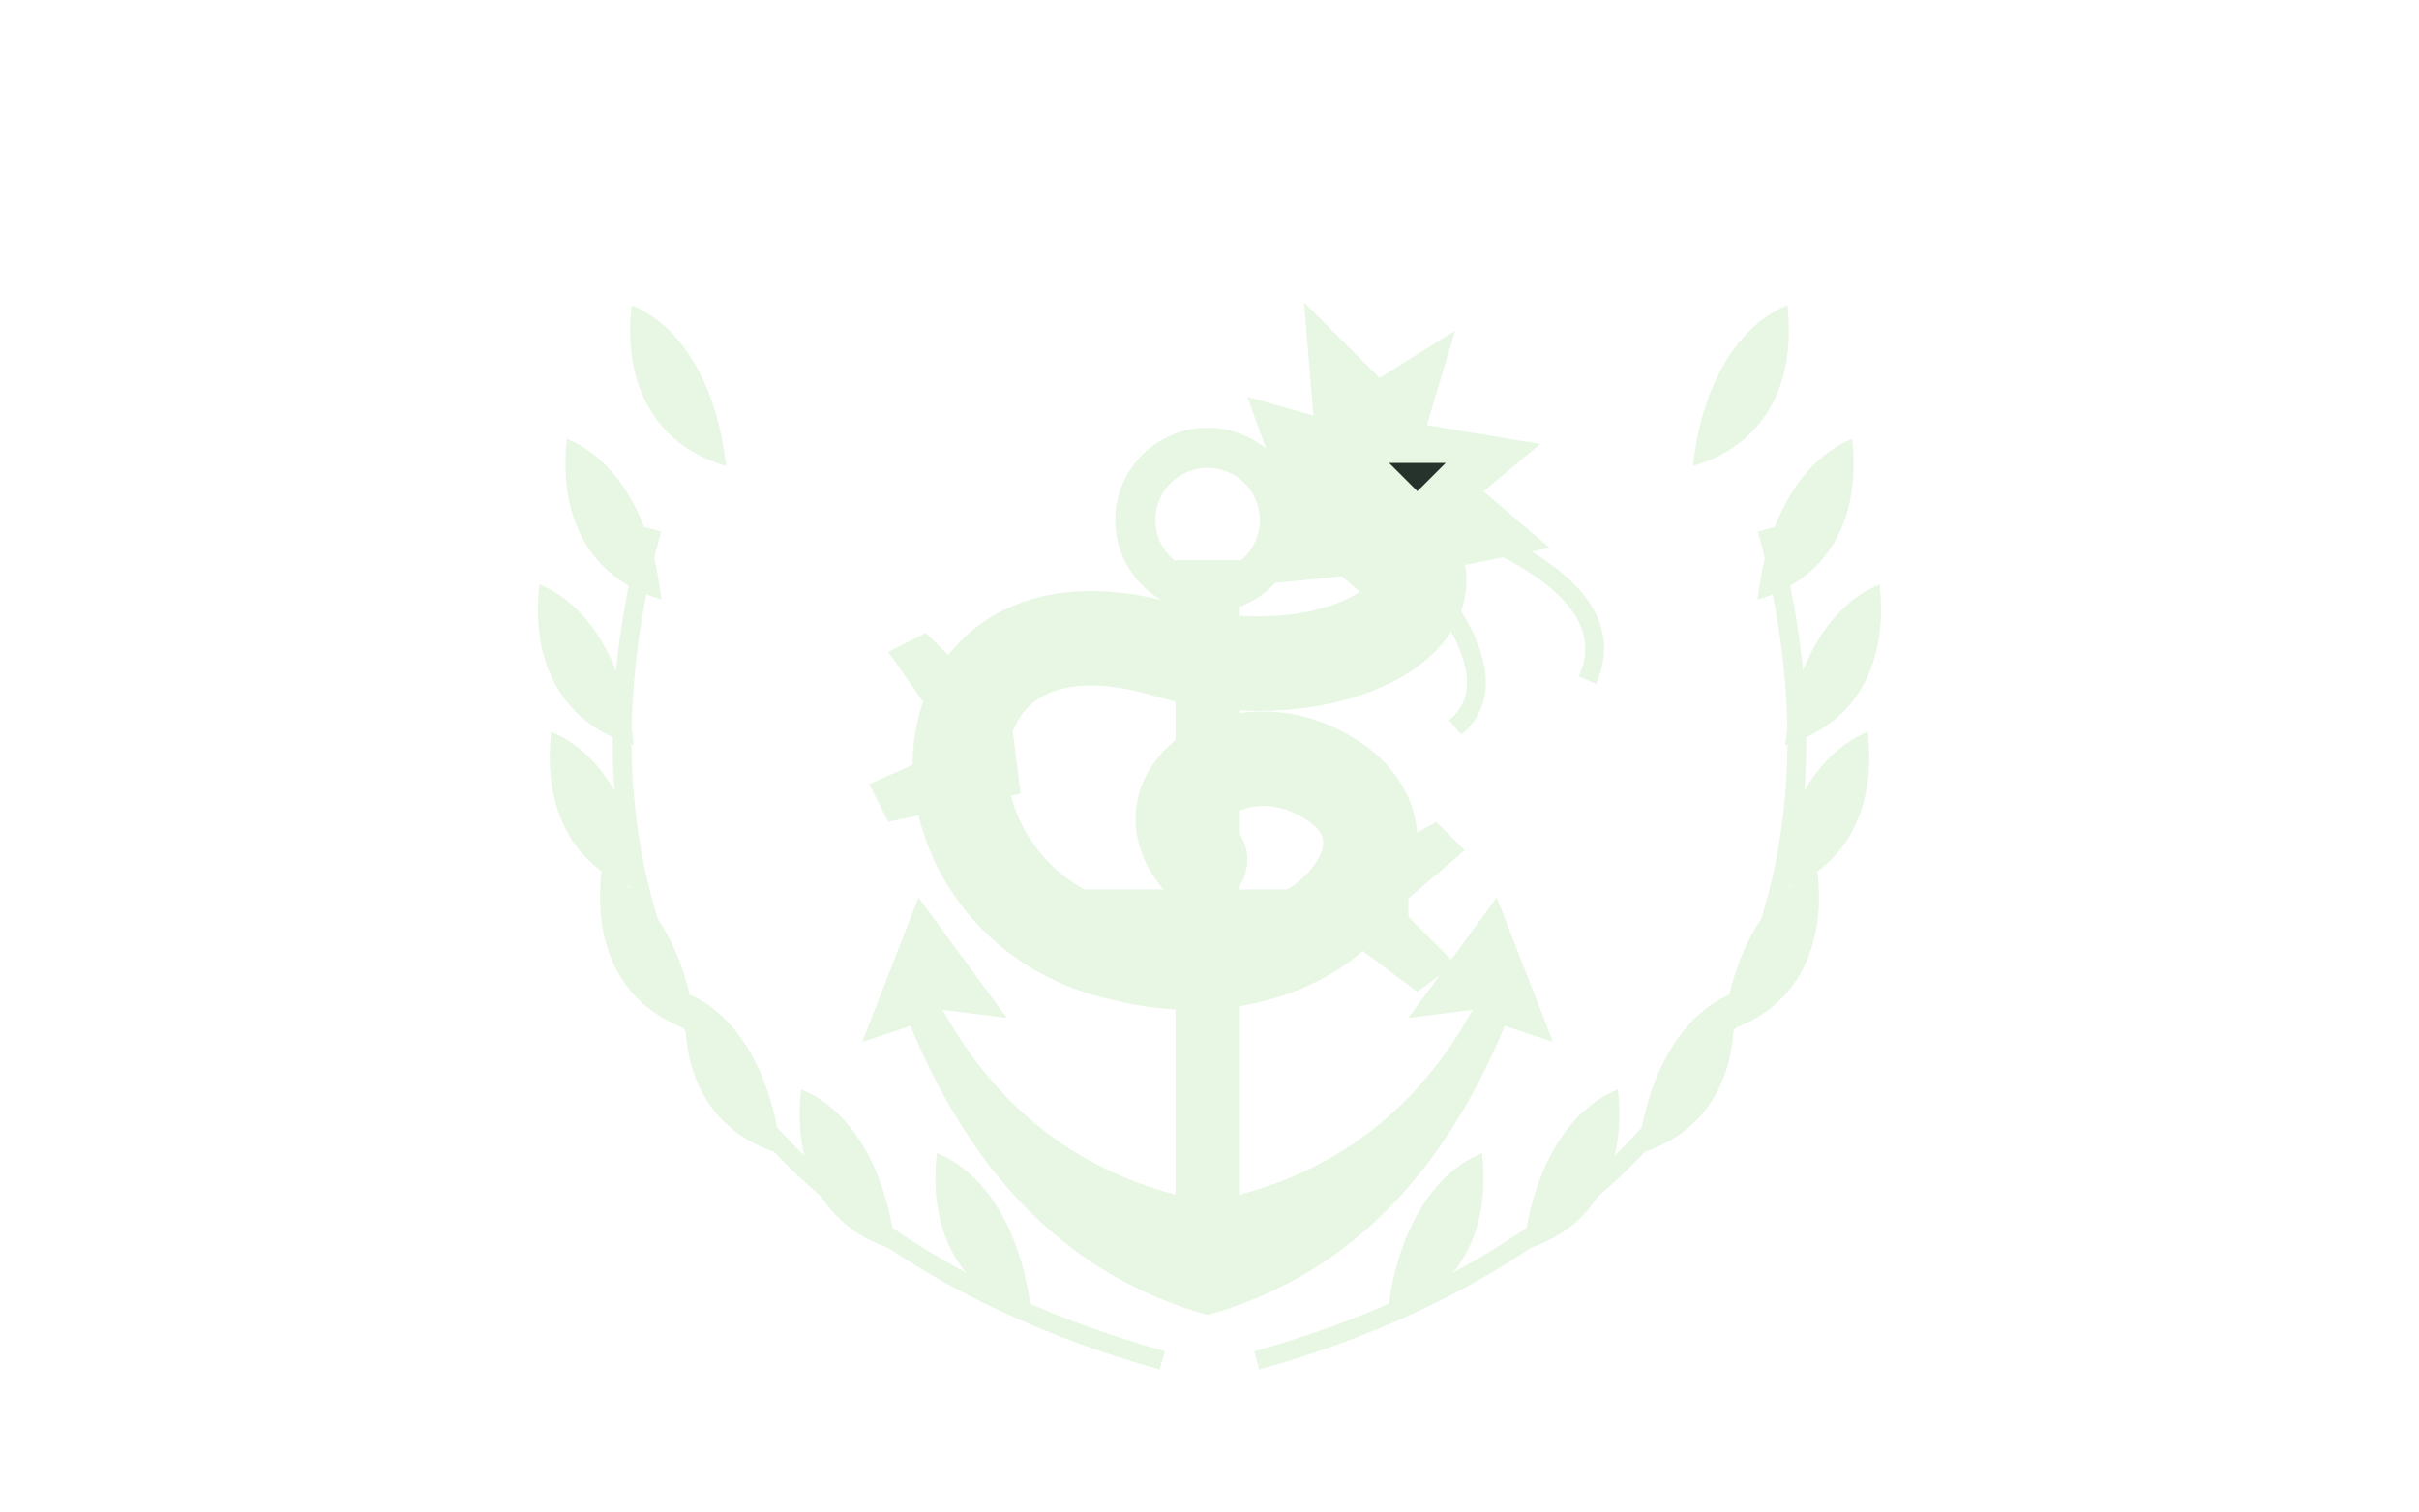
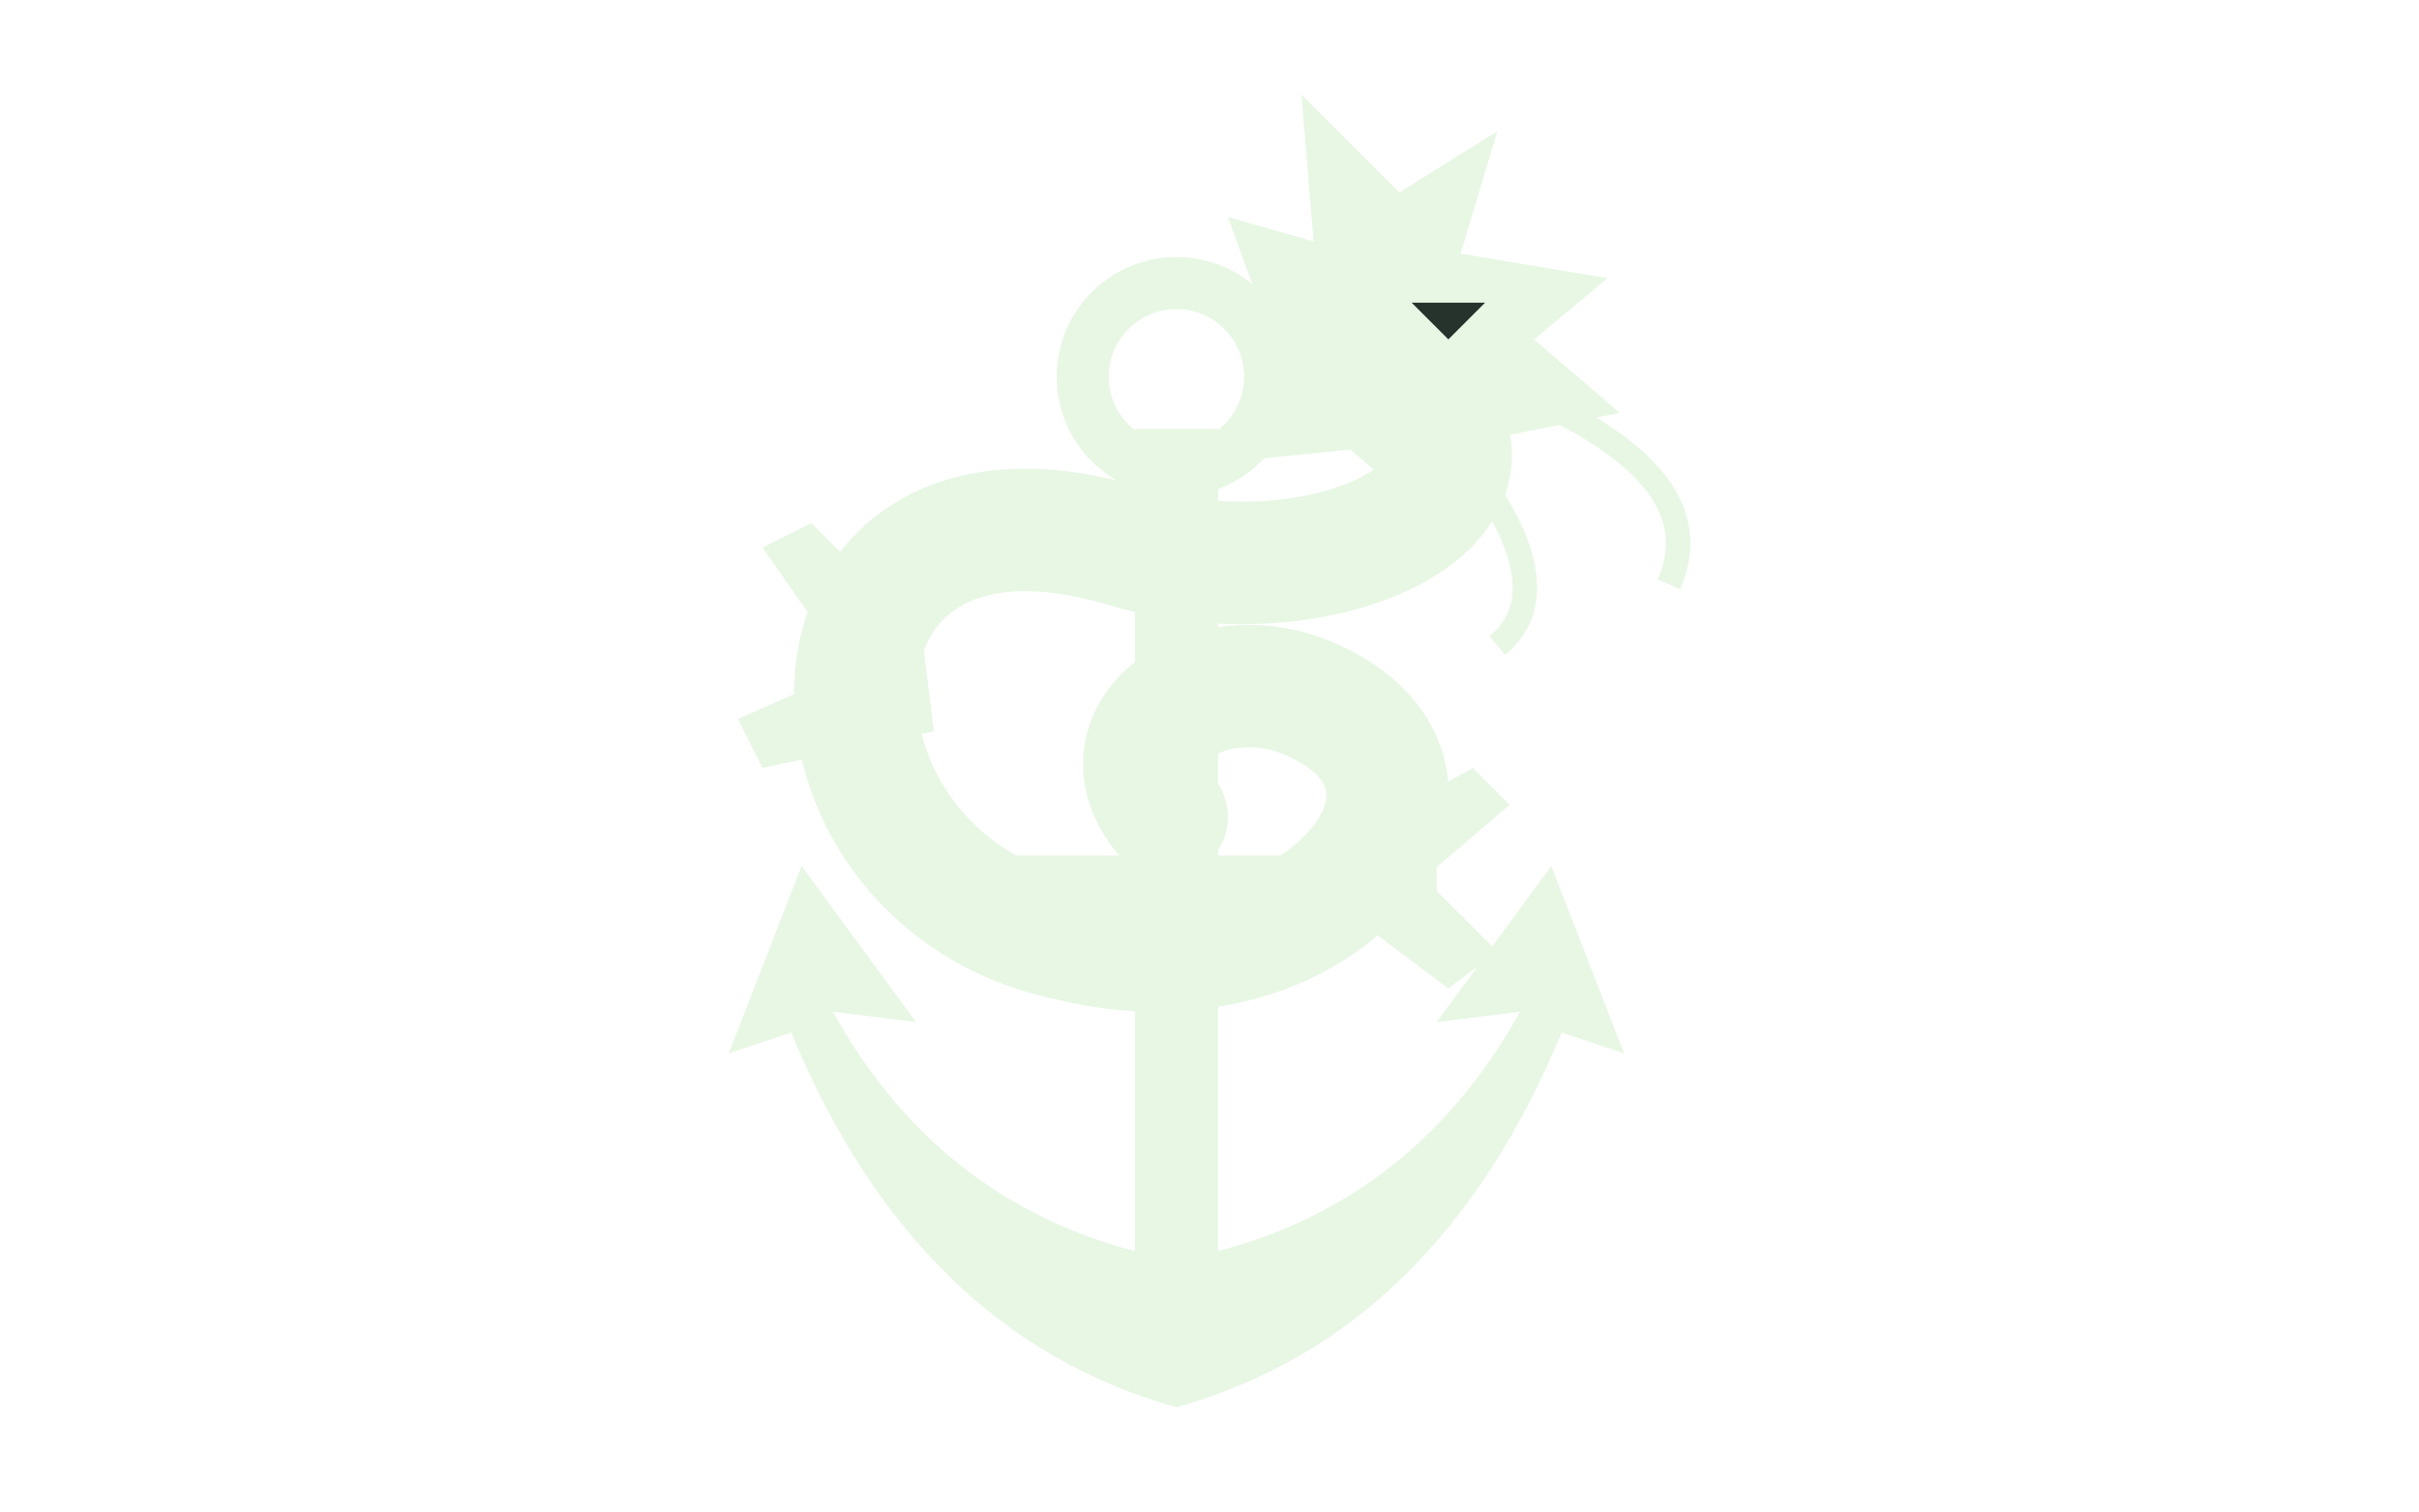
<svg xmlns="http://www.w3.org/2000/svg" width="256" height="160" viewBox="0 0 256 160">
-   <g stroke="#e7f7e4" stroke-width="2" fill="none">
-     <path d="M123 144 C80 132 57 100 69 56 M133 144 C176 132 199 100 187 56" />
+   <g transform="translate(-41.16667 -31.48148) scale(1.296296)">
+     <g transform="translate(19 27) scale(.85)">
+       <path d="M124 38 L132 38 L132 79 L153 79 L153 85 L132 85 L132 117 Q151 112 161 94 L153 95 L164 80 L171 98 L165 96 Q153 125 128 132 Q103 125 91 96 L85 98 L92 80 L103 95 L95 94 Q105 112 124 117 L124 85 L103 85 L103 79 L124 79Z" fill="#e7f7e4" />
+       <circle cx="128" cy="33" r="9" fill="none" stroke="#e7f7e4" stroke-width="5" />
+     </g>
+     <path d="M144 54 C160 63 142 74 124 69 C95 60 95 96 119 101 C139 106 153 89 140 82 C131 77 121 84 127 91" fill="none" stroke="#e7f7e4" stroke-width="10" stroke-linecap="round" />
+     <path d="M136 53 L132 42 L139 44 L138 32 L146 40 L154 35 L151 45 L163 47 L157 52 L164 58 L154 60 L149 67 L142 61 L132 62Z" fill="#e7f7e4" />
+     <path d="M107 76 L98 67 L94 69 L101 79 L92 83 L94 87 L108 84Z M142 99 L150 105 L154 102 L148 96 L155 90 L152 87 L143 92Z" fill="#e7f7e4" />
+     <path d="M155 56 Q172 63 168 72 M150 60 Q160 72 154 77" fill="none" stroke="#e7f7e4" stroke-width="2" />
+     <path d="M147 49 L153 49 L150 52Z" fill="#26332d" />
  </g>
-   <path d="M76.84 49.32 C75.84 40.32 71.84 34.32 66.84 32.32 C65.84 41.32 69.84 47.32 76.84 49.32Z" fill="#e7f7e4" />
-   <path d="M69.99 63.46 C68.99 54.46 64.99 48.46 59.99 46.46 C58.99 55.46 62.99 61.46 69.99 63.46Z" fill="#e7f7e4" />
-   <path d="M67.08 78.86 C66.08 69.86 62.08 63.86 57.08 61.86 C56.08 70.86 60.08 76.86 67.08 78.86Z" fill="#e7f7e4" />
-   <path d="M68.33 94.47 C67.33 85.47 63.33 79.47 58.33 77.47 C57.33 86.47 61.33 92.47 68.33 94.47Z" fill="#e7f7e4" />
-   <path d="M73.65 109.24 C72.65 100.24 68.65 94.24 63.65 92.24 C62.65 101.24 66.65 107.24 73.65 109.24Z" fill="#e7f7e4" />
-   <path d="M82.67 122.15 C81.67 113.15 77.67 107.15 72.67 105.15 C71.67 114.15 75.67 120.15 82.67 122.15Z" fill="#e7f7e4" />
-   <path d="M94.78 132.32 C93.78 123.32 89.78 117.32 84.78 115.32 C83.78 124.32 87.78 130.32 94.78 132.32Z" fill="#e7f7e4" />
-   <path d="M109.15 139.06 C108.15 130.06 104.15 124.06 99.15 122.06 C98.15 131.06 102.15 137.06 109.15 139.06Z" fill="#e7f7e4" />
-   <path d="M179.16 49.32 C180.16 40.32 184.16 34.32 189.16 32.32 C190.16 41.32 186.16 47.32 179.16 49.32Z" fill="#e7f7e4" />
-   <path d="M186.01 63.46 C187.01 54.46 191.01 48.46 196.01 46.46 C197.01 55.46 193.01 61.46 186.01 63.46Z" fill="#e7f7e4" />
-   <path d="M188.92 78.86 C189.92 69.86 193.92 63.86 198.92 61.86 C199.92 70.86 195.92 76.86 188.92 78.86Z" fill="#e7f7e4" />
-   <path d="M187.67 94.47 C188.67 85.47 192.67 79.47 197.67 77.47 C198.67 86.47 194.67 92.47 187.67 94.47Z" fill="#e7f7e4" />
-   <path d="M182.35 109.24 C183.35 100.24 187.35 94.24 192.35 92.24 C193.35 101.24 189.35 107.24 182.35 109.24Z" fill="#e7f7e4" />
-   <path d="M173.33 122.15 C174.33 113.15 178.33 107.15 183.33 105.15 C184.33 114.15 180.33 120.15 173.33 122.15Z" fill="#e7f7e4" />
-   <path d="M161.22 132.32 C162.22 123.32 166.22 117.32 171.22 115.32 C172.22 124.32 168.22 130.32 161.22 132.32Z" fill="#e7f7e4" />
-   <path d="M146.85 139.06 C147.85 130.06 151.85 124.06 156.85 122.06 C157.85 131.06 153.85 137.06 146.85 139.06Z" fill="#e7f7e4" />
-   <g transform="translate(19 27) scale(.85)">
-     <path d="M124 38 L132 38 L132 79 L153 79 L153 85 L132 85 L132 117 Q151 112 161 94 L153 95 L164 80 L171 98 L165 96 Q153 125 128 132 Q103 125 91 96 L85 98 L92 80 L103 95 L95 94 Q105 112 124 117 L124 85 L103 85 L103 79 L124 79Z" fill="#e7f7e4" />
-     <circle cx="128" cy="33" r="9" fill="none" stroke="#e7f7e4" stroke-width="5" />
-   </g>
-   <path d="M144 54 C160 63 142 74 124 69 C95 60 95 96 119 101 C139 106 153 89 140 82 C131 77 121 84 127 91" fill="none" stroke="#e7f7e4" stroke-width="10" stroke-linecap="round" />
-   <path d="M136 53 L132 42 L139 44 L138 32 L146 40 L154 35 L151 45 L163 47 L157 52 L164 58 L154 60 L149 67 L142 61 L132 62Z" fill="#e7f7e4" />
-   <path d="M107 76 L98 67 L94 69 L101 79 L92 83 L94 87 L108 84Z M142 99 L150 105 L154 102 L148 96 L155 90 L152 87 L143 92Z" fill="#e7f7e4" />
-   <path d="M155 56 Q172 63 168 72 M150 60 Q160 72 154 77" fill="none" stroke="#e7f7e4" stroke-width="2" />
-   <path d="M147 49 L153 49 L150 52Z" fill="#26332d" />
</svg>
